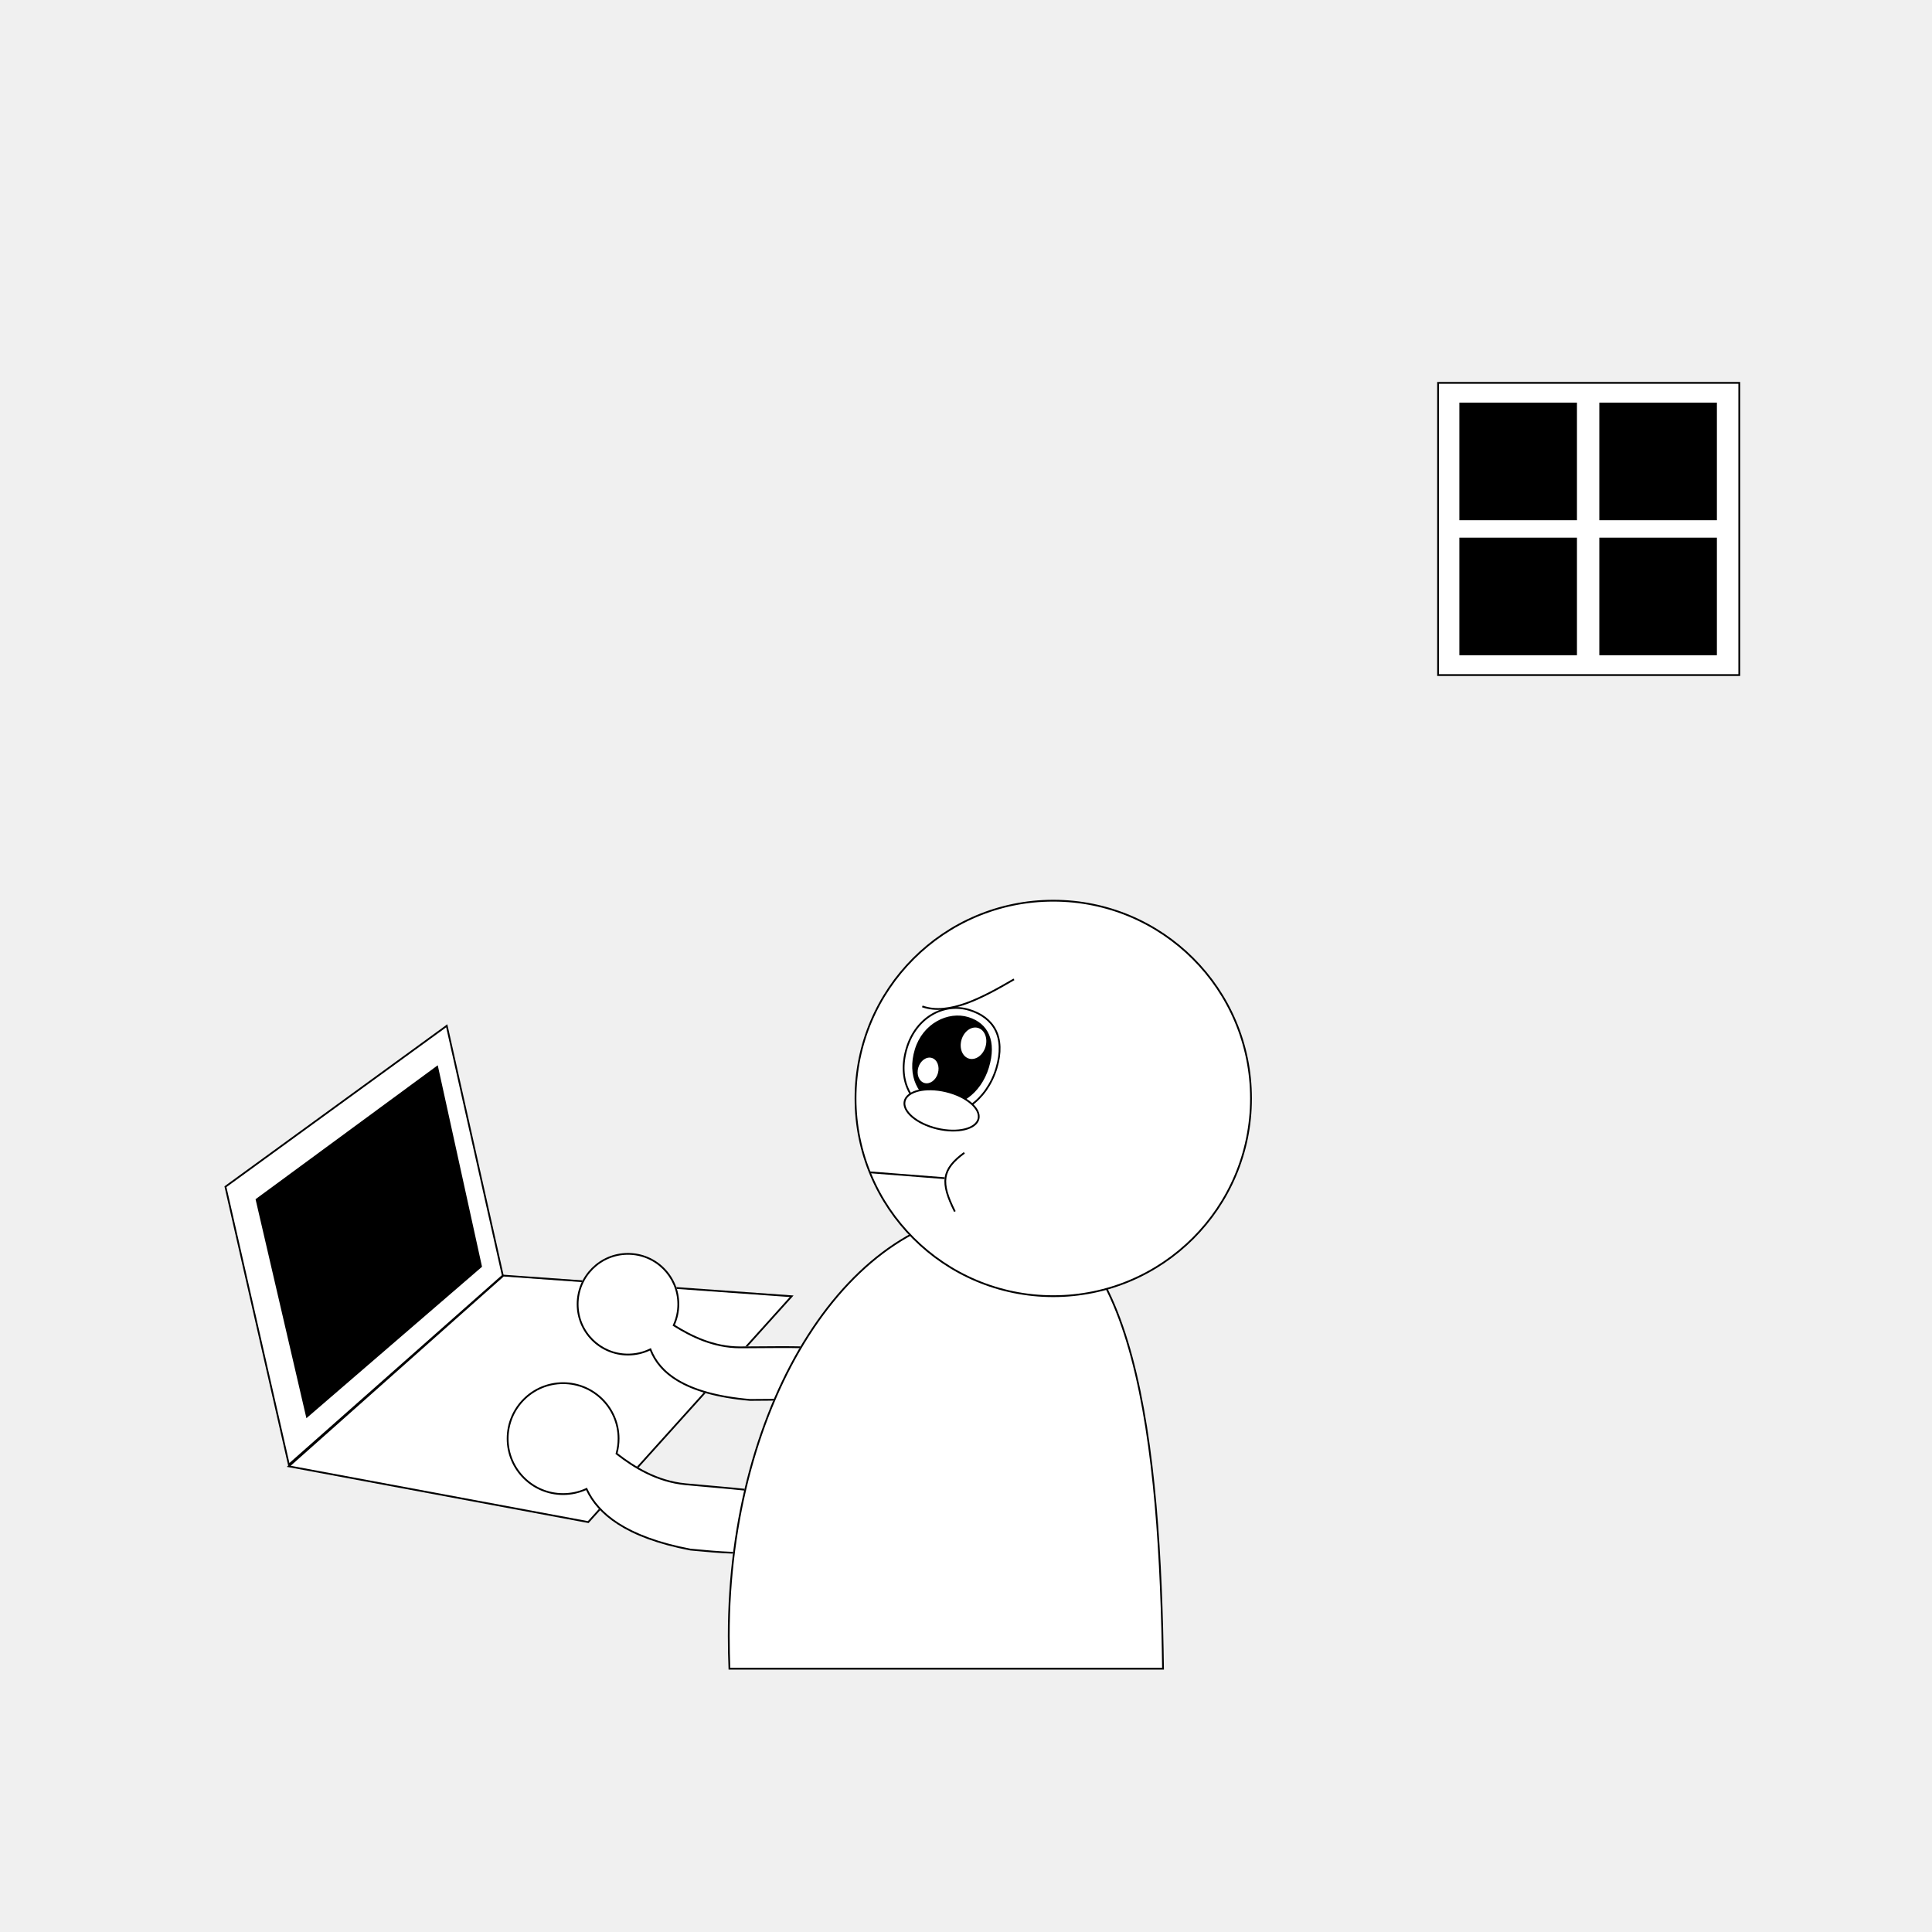
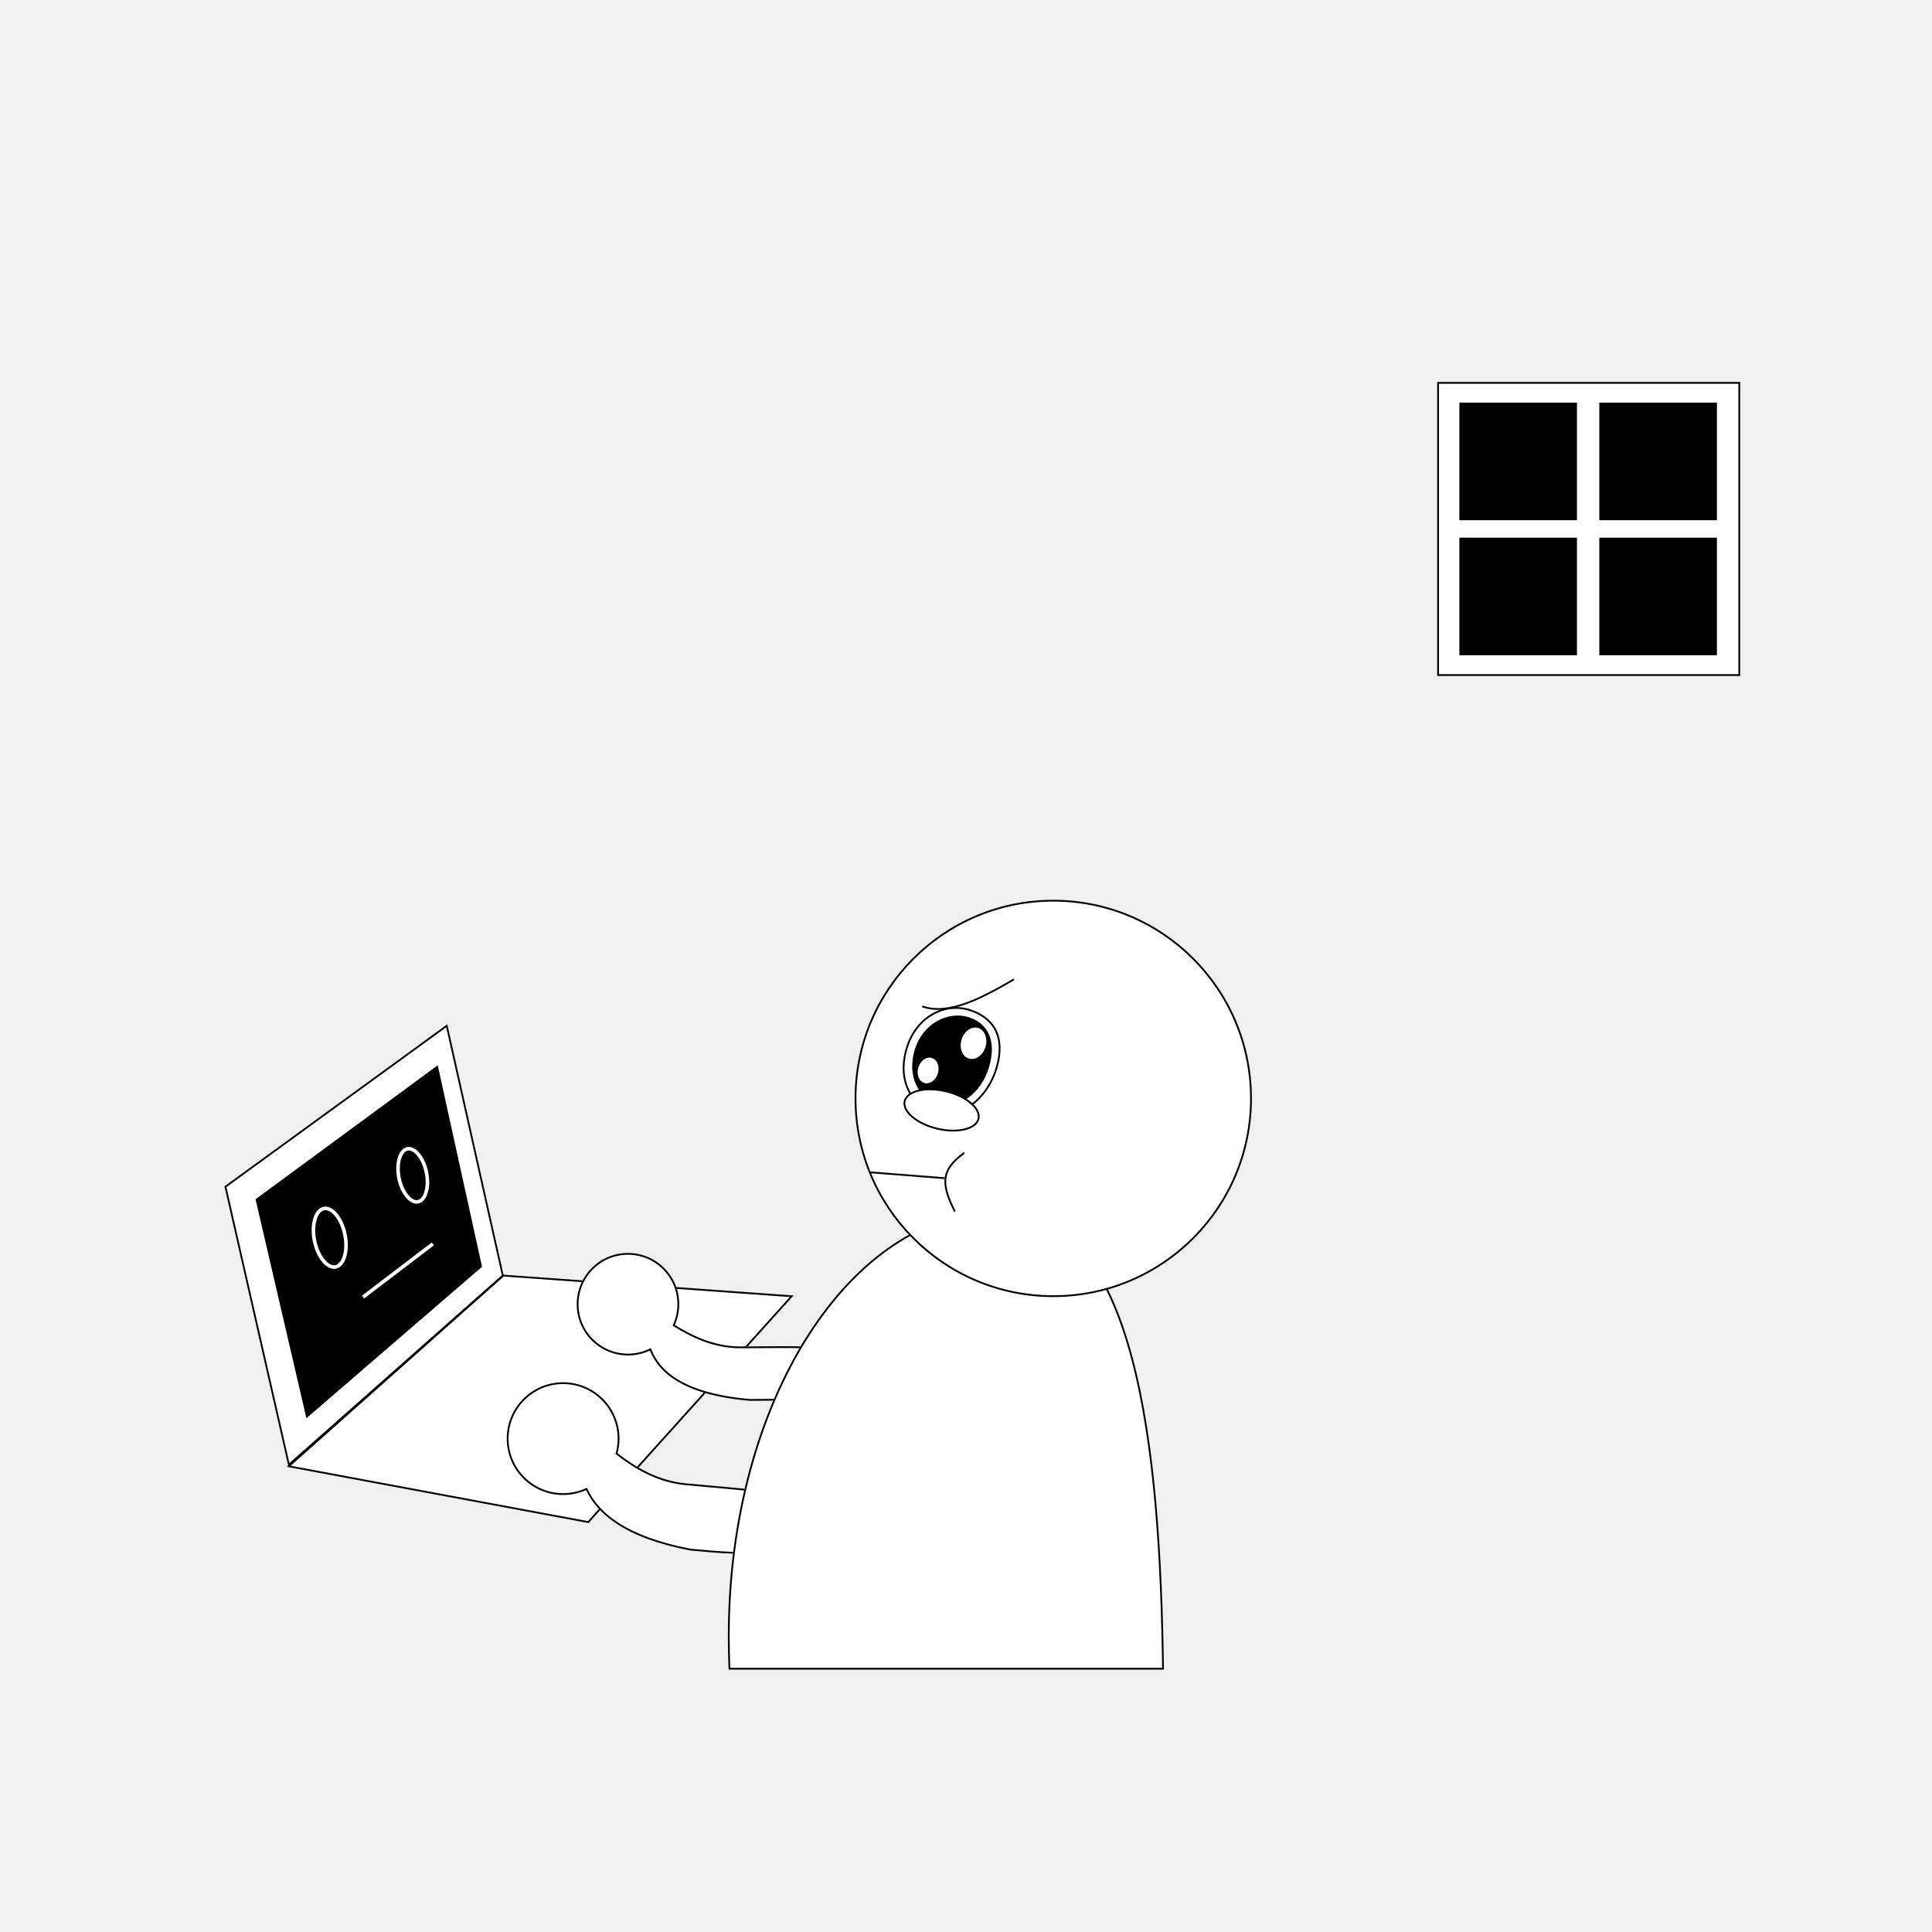
<svg xmlns="http://www.w3.org/2000/svg" width="1081" height="1081" viewBox="0 0 1081 1081" fill="none">
  <path d="M329.141 851.649L161.548 820.429L281.65 713.726L442.956 725.287L329.141 851.649Z" fill="white" stroke="black" />
  <mask id="path-2-inside-1" fill="white">
    <path fill-rule="evenodd" clip-rule="evenodd" d="M377.6 741.323C379.168 737.779 380.039 733.858 380.039 729.734C380.039 713.898 367.201 701.061 351.366 701.061C335.53 701.061 322.693 713.898 322.693 729.734C322.693 745.57 335.53 758.407 351.366 758.407C355.761 758.407 359.926 757.418 363.649 755.65C368.471 767.807 381.997 780.541 419.608 783.797C451.845 783.797 459.231 782.529 459.231 770.672C505.763 752.594 455.861 753.035 424.12 753.316C420.49 753.349 417.098 753.379 414.115 753.379C399.183 753.379 386.7 746.996 377.6 741.323Z" />
  </mask>
  <path fill-rule="evenodd" clip-rule="evenodd" d="M377.6 741.323C379.168 737.779 380.039 733.858 380.039 729.734C380.039 713.898 367.201 701.061 351.366 701.061C335.53 701.061 322.693 713.898 322.693 729.734C322.693 745.57 335.53 758.407 351.366 758.407C355.761 758.407 359.926 757.418 363.649 755.65C368.471 767.807 381.997 780.541 419.608 783.797C451.845 783.797 459.231 782.529 459.231 770.672C505.763 752.594 455.861 753.035 424.12 753.316C420.49 753.349 417.098 753.379 414.115 753.379C399.183 753.379 386.7 746.996 377.6 741.323Z" fill="white" />
-   <path d="M377.6 741.323L376.686 740.918L376.335 741.712L377.071 742.171L377.6 741.323ZM363.649 755.65L364.579 755.281L364.185 754.289L363.22 754.747L363.649 755.65ZM419.608 783.797L419.522 784.794L419.565 784.797H419.608V783.797ZM459.231 770.672L458.869 769.74L458.231 769.988V770.672H459.231ZM424.12 753.316L424.111 752.316L424.111 752.316L424.12 753.316ZM379.039 729.734C379.039 733.716 378.198 737.499 376.686 740.918L378.515 741.727C380.138 738.059 381.039 734 381.039 729.734H379.039ZM351.366 702.061C366.649 702.061 379.039 714.451 379.039 729.734H381.039C381.039 713.346 367.754 700.061 351.366 700.061V702.061ZM323.693 729.734C323.693 714.451 336.082 702.061 351.366 702.061V700.061C334.978 700.061 321.693 713.346 321.693 729.734H323.693ZM351.366 757.407C336.082 757.407 323.693 745.017 323.693 729.734H321.693C321.693 746.122 334.978 759.407 351.366 759.407V757.407ZM363.22 754.747C359.628 756.452 355.61 757.407 351.366 757.407V759.407C355.913 759.407 360.224 758.384 364.078 756.553L363.22 754.747ZM419.694 782.801C382.277 779.561 369.204 766.943 364.579 755.281L362.72 756.019C367.738 768.671 381.716 781.52 419.522 784.794L419.694 782.801ZM458.231 770.672C458.231 773.551 457.779 775.621 456.742 777.169C455.717 778.699 454.022 779.866 451.216 780.725C448.395 781.589 444.546 782.113 439.341 782.416C434.147 782.718 427.666 782.797 419.608 782.797V784.797C427.668 784.797 434.2 784.718 439.457 784.412C444.704 784.107 448.746 783.573 451.801 782.637C454.871 781.697 457.037 780.324 458.404 778.281C459.76 776.257 460.231 773.722 460.231 770.672H458.231ZM424.129 754.316C432.067 754.246 441.121 754.166 449.516 754.367C457.929 754.569 465.612 755.052 470.833 756.09C473.47 756.615 475.337 757.256 476.364 757.98C476.865 758.333 477.072 758.64 477.143 758.872C477.206 759.076 477.207 759.366 476.962 759.813C476.424 760.794 474.908 762.142 471.89 763.854C468.924 765.538 464.665 767.488 458.869 769.74L459.593 771.604C465.43 769.336 469.79 767.346 472.877 765.594C475.913 763.871 477.884 762.291 478.716 760.775C479.155 759.974 479.312 759.124 479.056 758.287C478.808 757.478 478.223 756.843 477.515 756.344C476.122 755.364 473.898 754.661 471.223 754.129C465.817 753.053 457.982 752.569 449.564 752.368C441.13 752.166 432.043 752.246 424.111 752.316L424.129 754.316ZM414.115 754.379C417.104 754.379 420.5 754.349 424.129 754.316L424.111 752.316C420.48 752.349 417.093 752.379 414.115 752.379V754.379ZM377.071 742.171C386.221 747.876 398.9 754.379 414.115 754.379V752.379C399.467 752.379 387.179 746.117 378.129 740.474L377.071 742.171Z" fill="black" mask="url(#path-2-inside-1)" />
+   <path d="M377.6 741.323L376.686 740.918L376.335 741.712L377.071 742.171L377.6 741.323ZM363.649 755.65L364.579 755.281L364.185 754.289L363.22 754.747L363.649 755.65ZM419.608 783.797L419.522 784.794L419.565 784.797H419.608V783.797ZM459.231 770.672L458.869 769.74L458.231 769.988V770.672H459.231ZM424.12 753.316L424.111 752.316L424.12 753.316ZM379.039 729.734C379.039 733.716 378.198 737.499 376.686 740.918L378.515 741.727C380.138 738.059 381.039 734 381.039 729.734H379.039ZM351.366 702.061C366.649 702.061 379.039 714.451 379.039 729.734H381.039C381.039 713.346 367.754 700.061 351.366 700.061V702.061ZM323.693 729.734C323.693 714.451 336.082 702.061 351.366 702.061V700.061C334.978 700.061 321.693 713.346 321.693 729.734H323.693ZM351.366 757.407C336.082 757.407 323.693 745.017 323.693 729.734H321.693C321.693 746.122 334.978 759.407 351.366 759.407V757.407ZM363.22 754.747C359.628 756.452 355.61 757.407 351.366 757.407V759.407C355.913 759.407 360.224 758.384 364.078 756.553L363.22 754.747ZM419.694 782.801C382.277 779.561 369.204 766.943 364.579 755.281L362.72 756.019C367.738 768.671 381.716 781.52 419.522 784.794L419.694 782.801ZM458.231 770.672C458.231 773.551 457.779 775.621 456.742 777.169C455.717 778.699 454.022 779.866 451.216 780.725C448.395 781.589 444.546 782.113 439.341 782.416C434.147 782.718 427.666 782.797 419.608 782.797V784.797C427.668 784.797 434.2 784.718 439.457 784.412C444.704 784.107 448.746 783.573 451.801 782.637C454.871 781.697 457.037 780.324 458.404 778.281C459.76 776.257 460.231 773.722 460.231 770.672H458.231ZM424.129 754.316C432.067 754.246 441.121 754.166 449.516 754.367C457.928 754.569 465.612 755.052 470.833 756.09C473.47 756.615 475.337 757.256 476.364 757.98C476.865 758.333 477.072 758.64 477.143 758.872C477.206 759.076 477.207 759.366 476.962 759.813C476.424 760.794 474.908 762.142 471.89 763.854C468.924 765.538 464.665 767.488 458.869 769.74L459.593 771.604C465.43 769.336 469.79 767.346 472.877 765.594C475.913 763.871 477.884 762.291 478.716 760.775C479.155 759.974 479.312 759.124 479.056 758.287C478.808 757.478 478.223 756.843 477.515 756.344C476.122 755.364 473.898 754.661 471.223 754.129C465.817 753.053 457.982 752.569 449.564 752.368C441.13 752.166 432.043 752.246 424.111 752.316L424.129 754.316ZM414.115 754.379C417.104 754.379 420.5 754.349 424.129 754.316L424.111 752.316C420.48 752.349 417.093 752.379 414.115 752.379V754.379ZM377.071 742.171C386.221 747.876 398.9 754.379 414.115 754.379V752.379C399.467 752.379 387.179 746.117 378.129 740.474L377.071 742.171Z" fill="black" mask="url(#path-2-inside-1)" />
  <mask id="path-4-inside-2" fill="white">
    <path fill-rule="evenodd" clip-rule="evenodd" d="M345.532 813.127C346.232 810.517 346.605 807.773 346.605 804.942C346.605 787.526 332.487 773.408 315.071 773.408C297.656 773.408 283.537 787.526 283.537 804.942C283.537 822.358 297.656 836.476 315.071 836.476C319.651 836.476 324.003 835.499 327.93 833.743C334.182 847.095 349.676 860.568 386.255 867.533C423.149 871.103 431.75 870.38 433.145 855.967C488.524 839.146 431.363 834.157 395.003 830.983C390.846 830.621 386.961 830.281 383.546 829.951C367.795 828.427 355.061 820.542 345.532 813.127Z" />
  </mask>
  <path fill-rule="evenodd" clip-rule="evenodd" d="M345.532 813.127C346.232 810.517 346.605 807.773 346.605 804.942C346.605 787.526 332.487 773.408 315.071 773.408C297.656 773.408 283.537 787.526 283.537 804.942C283.537 822.358 297.656 836.476 315.071 836.476C319.651 836.476 324.003 835.499 327.93 833.743C334.182 847.095 349.676 860.568 386.255 867.533C423.149 871.103 431.75 870.38 433.145 855.967C488.524 839.146 431.363 834.157 395.003 830.983C390.846 830.621 386.961 830.281 383.546 829.951C367.795 828.427 355.061 820.542 345.532 813.127Z" fill="white" />
-   <path d="M345.532 813.127L344.566 812.868L344.394 813.509L344.918 813.916L345.532 813.127ZM327.93 833.743L328.836 833.319L328.419 832.429L327.522 832.83L327.93 833.743ZM386.255 867.533L386.068 868.516L386.113 868.524L386.159 868.529L386.255 867.533ZM433.145 855.967L432.854 855.01L432.214 855.205L432.15 855.871L433.145 855.967ZM395.003 830.983L395.09 829.987L395.09 829.987L395.003 830.983ZM383.546 829.951L383.45 830.946L383.45 830.946L383.546 829.951ZM345.605 804.942C345.605 807.685 345.243 810.342 344.566 812.868L346.498 813.386C347.22 810.692 347.605 807.861 347.605 804.942H345.605ZM315.071 774.408C331.934 774.408 345.605 788.079 345.605 804.942H347.605C347.605 786.974 333.039 772.408 315.071 772.408V774.408ZM284.537 804.942C284.537 788.079 298.208 774.408 315.071 774.408V772.408C297.103 772.408 282.537 786.974 282.537 804.942H284.537ZM315.071 835.476C298.208 835.476 284.537 821.805 284.537 804.942H282.537C282.537 822.91 297.103 837.476 315.071 837.476V835.476ZM327.522 832.83C323.721 834.53 319.508 835.476 315.071 835.476V837.476C319.795 837.476 324.285 836.468 328.338 834.656L327.522 832.83ZM386.442 866.551C350.033 859.618 334.899 846.268 328.836 833.319L327.025 834.167C333.465 847.922 349.32 861.518 386.068 868.516L386.442 866.551ZM432.15 855.871C431.808 859.396 431.038 861.923 429.628 863.744C428.235 865.542 426.117 866.782 422.796 867.517C419.454 868.257 414.978 868.468 408.985 868.259C403.002 868.052 395.574 867.43 386.351 866.538L386.159 868.529C395.383 869.421 402.865 870.048 408.915 870.258C414.954 870.468 419.634 870.266 423.228 869.47C426.844 868.669 429.443 867.249 431.209 864.969C432.956 862.713 433.784 859.744 434.14 856.063L432.15 855.871ZM394.916 831.98C404.01 832.773 414.382 833.679 423.968 834.853C433.572 836.029 442.315 837.468 448.176 839.311C451.132 840.241 453.214 841.232 454.327 842.246C454.87 842.741 455.11 843.175 455.178 843.541C455.242 843.886 455.181 844.314 454.821 844.871C454.054 846.059 452.116 847.547 448.466 849.292C444.865 851.014 439.754 852.914 432.854 855.01L433.436 856.924C440.38 854.814 445.598 852.88 449.329 851.096C453.01 849.336 455.408 847.65 456.502 845.955C457.072 845.071 457.322 844.13 457.144 843.175C456.97 842.24 456.414 841.442 455.673 840.767C454.218 839.442 451.776 838.347 448.776 837.403C442.724 835.5 433.821 834.045 424.211 832.868C414.584 831.688 404.177 830.78 395.09 829.987L394.916 831.98ZM383.45 830.946C386.87 831.277 390.76 831.617 394.916 831.98L395.09 829.987C390.932 829.624 387.051 829.285 383.643 828.956L383.45 830.946ZM344.918 813.916C354.505 821.376 367.42 829.395 383.45 830.946L383.643 828.956C368.169 827.458 355.618 819.708 346.146 812.338L344.918 813.916Z" fill="black" mask="url(#path-4-inside-2)" />
+   <path d="M345.532 813.127L344.566 812.868L344.394 813.509L344.918 813.916L345.532 813.127ZM327.93 833.743L328.836 833.319L328.419 832.429L327.522 832.83L327.93 833.743ZM386.255 867.533L386.068 868.516L386.113 868.524L386.159 868.529L386.255 867.533ZM433.145 855.967L432.854 855.01L432.214 855.205L432.15 855.871L433.145 855.967ZM395.003 830.983L395.09 829.987L395.003 830.983ZM383.546 829.951L383.45 830.946L383.546 829.951ZM345.605 804.942C345.605 807.685 345.243 810.342 344.566 812.868L346.498 813.386C347.22 810.692 347.605 807.861 347.605 804.942H345.605ZM315.071 774.408C331.934 774.408 345.605 788.079 345.605 804.942H347.605C347.605 786.974 333.039 772.408 315.071 772.408V774.408ZM284.537 804.942C284.537 788.079 298.208 774.408 315.071 774.408V772.408C297.103 772.408 282.537 786.974 282.537 804.942H284.537ZM315.071 835.476C298.208 835.476 284.537 821.805 284.537 804.942H282.537C282.537 822.91 297.103 837.476 315.071 837.476V835.476ZM327.522 832.83C323.721 834.53 319.508 835.476 315.071 835.476V837.476C319.795 837.476 324.285 836.468 328.338 834.656L327.522 832.83ZM386.442 866.551C350.033 859.618 334.899 846.268 328.836 833.319L327.025 834.167C333.465 847.922 349.32 861.518 386.068 868.516L386.442 866.551ZM432.15 855.871C431.808 859.396 431.038 861.923 429.628 863.744C428.235 865.542 426.117 866.782 422.796 867.517C419.454 868.257 414.978 868.468 408.985 868.259C403.002 868.052 395.574 867.43 386.351 866.538L386.159 868.529C395.383 869.421 402.865 870.048 408.915 870.258C414.954 870.468 419.634 870.266 423.228 869.47C426.844 868.669 429.443 867.249 431.209 864.969C432.956 862.713 433.784 859.744 434.14 856.063L432.15 855.871ZM394.916 831.98C404.01 832.773 414.382 833.679 423.968 834.853C433.572 836.029 442.315 837.468 448.176 839.311C451.132 840.241 453.214 841.232 454.327 842.246C454.87 842.741 455.11 843.175 455.178 843.541C455.242 843.886 455.181 844.314 454.821 844.871C454.054 846.059 452.116 847.547 448.466 849.292C444.865 851.014 439.754 852.914 432.854 855.01L433.436 856.924C440.38 854.814 445.598 852.88 449.329 851.096C453.01 849.336 455.408 847.65 456.502 845.955C457.072 845.071 457.322 844.13 457.144 843.175C456.97 842.24 456.414 841.442 455.673 840.767C454.218 839.442 451.776 838.347 448.776 837.403C442.724 835.5 433.821 834.045 424.211 832.868C414.584 831.688 404.177 830.78 395.09 829.987L394.916 831.98ZM383.45 830.946C386.87 831.277 390.76 831.617 394.916 831.98L395.09 829.987C390.932 829.624 387.051 829.285 383.643 828.956L383.45 830.946ZM344.918 813.916C354.505 821.376 367.42 829.395 383.45 830.946L383.643 828.956C368.169 827.458 355.618 819.708 346.146 812.338L344.918 813.916Z" fill="black" mask="url(#path-4-inside-2)" />
  <mask id="path-6-inside-3" fill="white">
    <path fill-rule="evenodd" clip-rule="evenodd" d="M407.645 934.19H651.246C649.62 810.596 636.647 677.137 559.542 677.137C475.435 677.137 407.253 783.8 407.253 915.374C407.253 921.748 407.385 928.022 407.645 934.19Z" />
  </mask>
  <path fill-rule="evenodd" clip-rule="evenodd" d="M407.645 934.19H651.246C649.62 810.596 636.647 677.137 559.542 677.137C475.435 677.137 407.253 783.8 407.253 915.374C407.253 921.748 407.385 928.022 407.645 934.19Z" fill="white" />
-   <path d="M407.645 934.19L406.646 934.233L406.686 935.19H407.645V934.19ZM651.246 934.19V935.19H652.259L652.246 934.177L651.246 934.19ZM407.645 935.19H651.246V933.19H407.645V935.19ZM559.542 678.137C578.481 678.137 593.481 686.314 605.404 700.563C617.355 714.847 626.208 735.232 632.733 759.575C645.782 808.258 649.433 872.411 650.246 934.204L652.246 934.177C651.433 872.376 647.784 808.003 634.665 759.057C628.105 734.586 619.156 713.882 606.938 699.28C594.691 684.643 579.156 676.137 559.542 676.137V678.137ZM408.253 915.374C408.253 849.749 425.259 790.383 452.7 747.454C480.149 704.514 517.947 678.137 559.542 678.137V676.137C517.031 676.137 478.684 703.092 451.015 746.377C423.339 789.673 406.253 849.425 406.253 915.374H408.253ZM408.644 934.148C408.385 927.994 408.253 921.734 408.253 915.374H406.253C406.253 921.762 406.385 928.049 406.646 934.233L408.644 934.148Z" fill="black" mask="url(#path-6-inside-3)" />
+   <path d="M407.645 934.19L406.646 934.233L406.686 935.19H407.645V934.19ZM651.246 934.19V935.19H652.259L652.246 934.177L651.246 934.19ZM407.645 935.19H651.246V933.19H407.645V935.19ZM559.542 678.137C578.481 678.137 593.481 686.314 605.404 700.563C617.355 714.847 626.208 735.232 632.733 759.575C645.782 808.258 649.433 872.411 650.246 934.204L652.246 934.177C651.433 872.376 647.785 808.003 634.665 759.057C628.105 734.586 619.156 713.882 606.938 699.28C594.691 684.643 579.156 676.137 559.542 676.137V678.137ZM408.253 915.374C408.253 849.749 425.259 790.383 452.7 747.454C480.149 704.514 517.947 678.137 559.542 678.137V676.137C517.031 676.137 478.684 703.092 451.015 746.377C423.339 789.673 406.253 849.425 406.253 915.374H408.253ZM408.644 934.148C408.385 927.994 408.253 921.734 408.253 915.374H406.253C406.253 921.762 406.385 928.049 406.646 934.233L408.644 934.148Z" fill="black" mask="url(#path-6-inside-3)" />
  <circle cx="589.322" cy="614.599" r="110.643" fill="white" stroke="black" />
  <path d="M557.496 597.81C552.056 615.678 536.59 626.551 523.11 622.447C516.316 620.379 511.035 615.817 508.119 609.567C505.202 603.316 504.637 595.34 507.348 586.435C512.758 568.663 528.691 560.919 542.253 565.048C549.086 567.128 554.222 570.901 556.992 576.319C559.764 581.739 560.211 588.89 557.496 597.81Z" fill="white" stroke="black" />
  <path d="M552.827 597.209C548.408 611.725 535.859 620.518 524.957 617.199C514.008 613.866 507.944 601.778 512.346 587.319C516.734 572.904 530.662 566.219 541.651 569.564C547.167 571.243 551.032 574.555 552.992 579.206C554.958 583.871 555.036 589.953 552.827 597.209Z" fill="black" stroke="black" />
  <rect x="804.644" y="214.225" width="168.528" height="163.492" fill="white" stroke="black" />
  <rect x="817.053" y="225.785" width="64.791" height="64.791" fill="black" stroke="black" />
  <rect x="817.053" y="301.331" width="64.791" height="64.791" fill="black" stroke="black" />
  <rect x="895.357" y="225.785" width="64.791" height="64.791" fill="black" stroke="black" />
  <rect x="895.357" y="301.331" width="64.791" height="64.791" fill="black" stroke="black" />
  <path d="M567.345 547.958C550.201 557.957 531.017 568.458 516.046 563.108" stroke="black" />
  <path d="M547.494 626.004C546.84 628.744 544.057 630.829 539.823 631.874C535.617 632.913 530.122 632.879 524.344 631.498C518.567 630.117 513.65 627.663 510.367 624.835C507.064 621.988 505.525 618.87 506.179 616.131C506.834 613.391 509.617 611.306 513.851 610.26C518.057 609.222 523.552 609.256 529.33 610.637C535.107 612.018 540.024 614.472 543.306 617.3C546.61 620.147 548.149 623.265 547.494 626.004Z" fill="white" stroke="black" />
  <line x1="528.493" y1="659.219" x2="486.843" y2="655.953" stroke="black" />
  <path d="M534.267 677.89C526.059 661.62 526.875 654.311 539.562 645.034" stroke="black" />
  <path d="M161.633 819.526L126.14 663.984L249.964 573.953L281.321 713.697L161.633 819.526Z" fill="white" stroke="black" />
  <path d="M171.742 792.61L143.546 671.195L244.606 596.91L269.15 708.599L171.742 792.61Z" fill="black" stroke="black" />
  <ellipse cx="544.701" cy="583.727" rx="6.99" ry="8.947" transform="rotate(16.5043 544.701 583.727)" fill="white" />
  <ellipse cx="519.29" cy="598.945" rx="5.707" ry="7.305" transform="rotate(16.5043 519.29 598.945)" fill="white" />
+   <line x1="203.12" y1="725.754" x2="242.17" y2="695.989" stroke="white" stroke-width="2" />
+   <path d="M193.017 690.818C193.952 695.464 193.753 699.831 192.723 703.119C191.68 706.447 189.881 708.436 187.781 708.859C185.681 709.281 183.253 708.143 181.005 705.477C178.783 702.843 176.91 698.893 175.975 694.247C175.04 689.6 175.24 685.234 176.27 681.945C177.312 678.617 179.111 676.628 181.211 676.206C183.311 675.783 185.739 676.921 187.988 679.587C190.209 682.222 192.082 686.171 193.017 690.818Z" stroke="white" stroke-width="2" />
+   <path d="M238.619 656.065C239.47 660.291 239.287 664.259 238.353 667.242C237.406 670.265 235.782 672.041 233.912 672.417C232.043 672.793 229.858 671.784 227.816 669.362C225.8 666.973 224.098 663.385 223.247 659.158C222.397 654.932 222.579 650.964 223.513 647.981C224.46 644.958 226.084 643.182 227.954 642.806C229.823 642.43 232.009 643.439 234.051 645.861C236.066 648.25 237.769 651.838 238.619 656.065Z" stroke="white" stroke-width="2" />
</svg>
